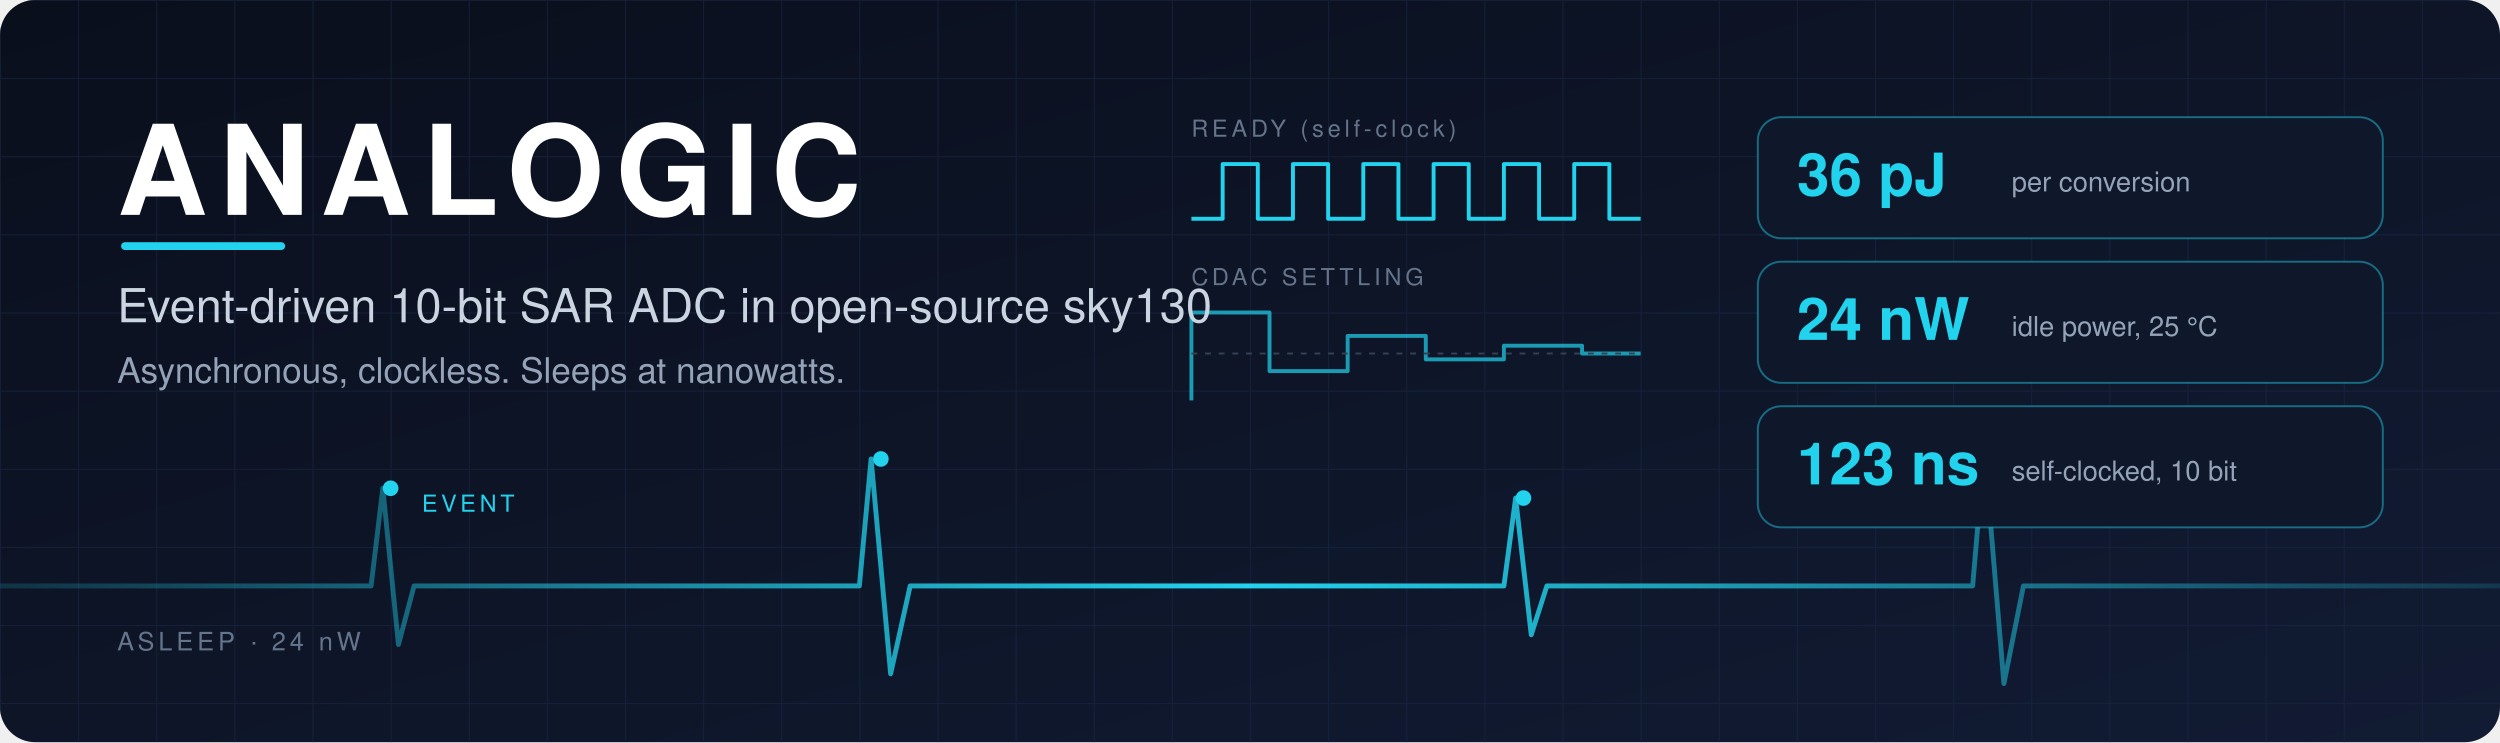
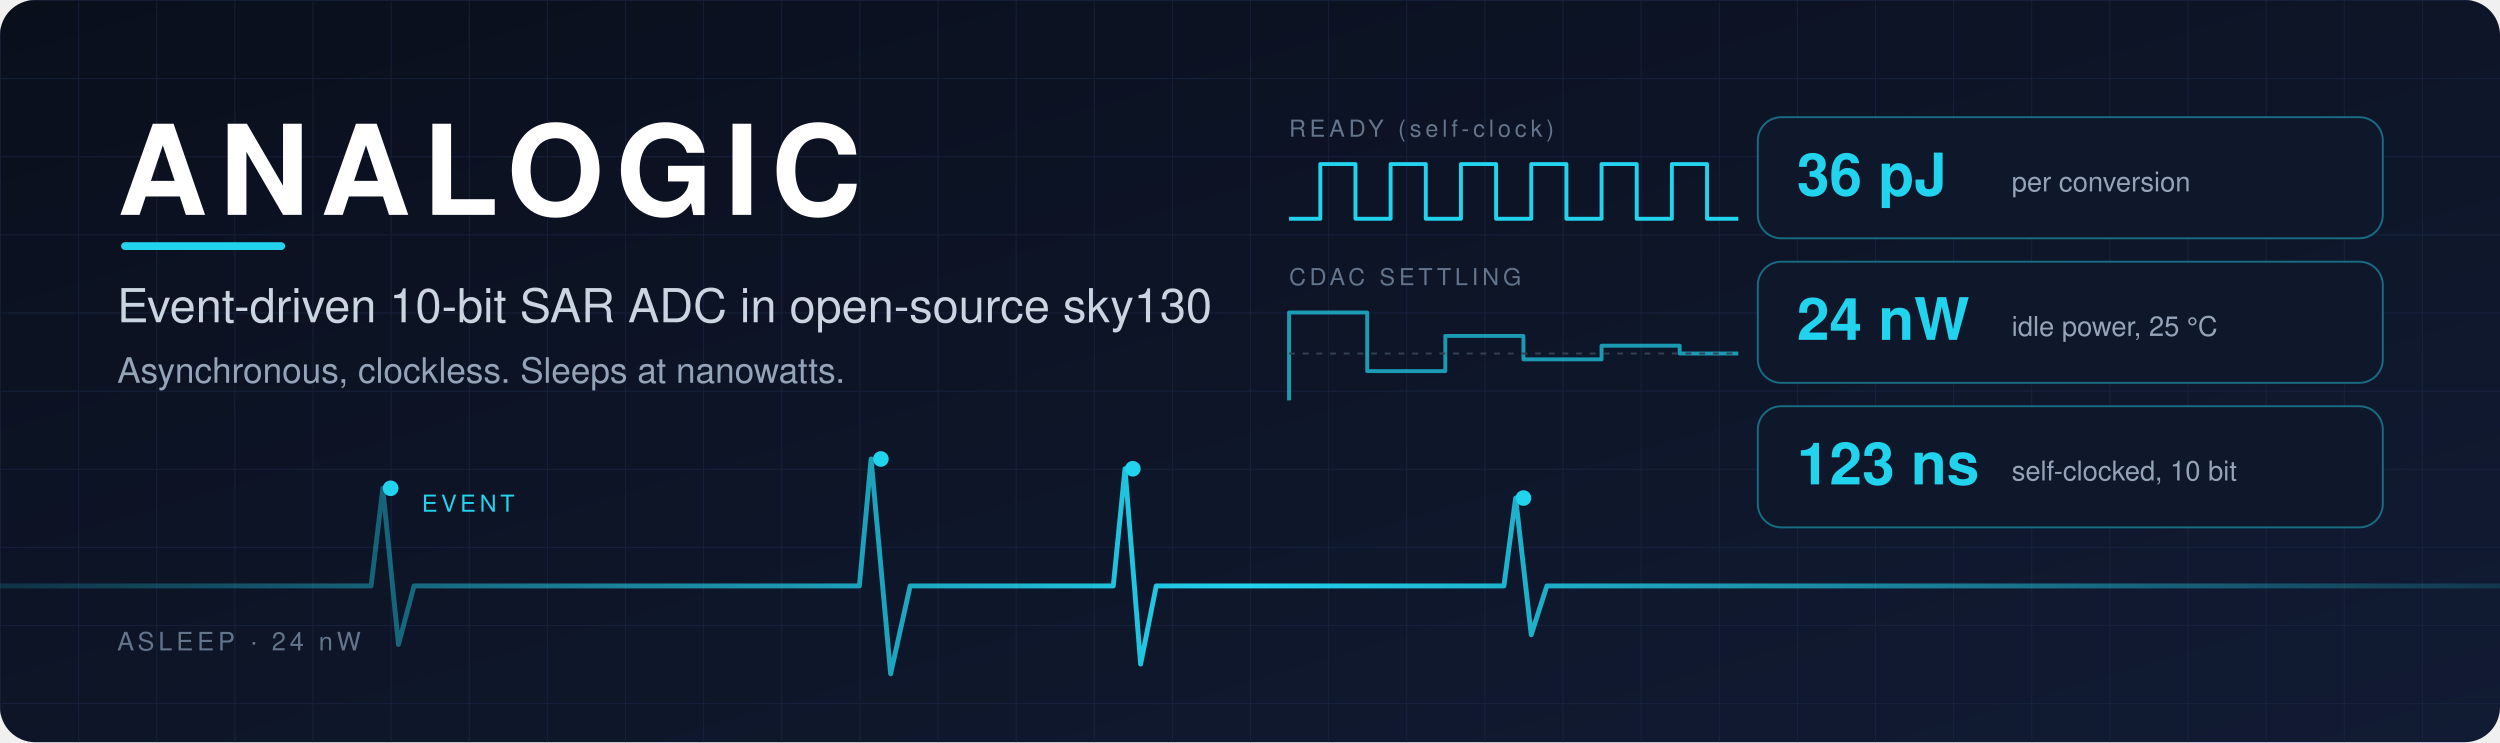
<svg xmlns="http://www.w3.org/2000/svg" viewBox="0 0 1280 380" width="1280" height="380" font-family="'Segoe UI', Helvetica, Arial, sans-serif">
  <defs>
    <linearGradient id="bg" x1="0" y1="0" x2="1" y2="1">
      <stop offset="0" stop-color="#0a0f1c" />
      <stop offset="1" stop-color="#111b33" />
    </linearGradient>
    <linearGradient id="wave" x1="0" y1="0" x2="1" y2="0">
      <stop offset="0" stop-color="#22d3ee" stop-opacity="0.15" />
      <stop offset="0.5" stop-color="#22d3ee" />
      <stop offset="1" stop-color="#22d3ee" stop-opacity="0.15" />
    </linearGradient>
    <pattern id="grid" width="40" height="40" patternUnits="userSpaceOnUse">
      <path d="M40 0H0V40" fill="none" stroke="#1b2745" stroke-width="1" />
    </pattern>
  </defs>
  <rect width="1280" height="380" rx="18" fill="url(#bg)" />
  <rect width="1280" height="380" rx="18" fill="url(#grid)" opacity="0.6" />
-   <path d="M0 300 H180 L190 300 L196 250 L204 330 L212 300 H430 L440 300 L446 235 L456 345 L466 300 H760 L770 300 L776 255 L784 325 L792 300 H1000 L1010 300 L1016 230 L1026 350 L1036 300 H1280" fill="none" stroke="url(#wave)" stroke-width="2.5" stroke-linejoin="round" />
+   <path d="M0 300 H180 L190 300 L196 250 L204 330 L212 300 H430 L440 300 L446 235 L456 345 L466 300 H560 L570 300 L576 240 L584 340 L592 300 H760 L770 300 L776 255 L784 325 L792 300 H1280" fill="none" stroke="url(#wave)" stroke-width="2.5" stroke-linejoin="round" />
  <g fill="#22d3ee">
    <circle cx="200" cy="250" r="4" />
    <circle cx="451" cy="235" r="4" />
    <circle cx="780" cy="255" r="4" />
-     <circle cx="1021" cy="230" r="4" />
+     <circle cx="580" cy="240" r="4" />
  </g>
  <text x="60" y="333" fill="#64748b" font-size="13" letter-spacing="2">ASLEEP · 24 nW</text>
  <text x="216" y="262" fill="#22d3ee" font-size="12" letter-spacing="2">EVENT</text>
-   <text x="610" y="70" fill="#64748b" font-size="12" letter-spacing="2">READY (self-clock)</text>
-   <path d="M610 112 H626 V84 H644 V112 H662 V84 H680 V112 H698 V84 H716 V112 H734 V84 H752 V112 H770 V84 H788 V112 H806 V84 H824 V112 H840" fill="none" stroke="#22d3ee" stroke-width="2" stroke-linejoin="round" />
-   <text x="610" y="146" fill="#64748b" font-size="12" letter-spacing="2">CDAC SETTLING</text>
-   <path d="M610 205 V160 H650 V190 H690 V172 H730 V184 H770 V177 H810 V181 H840" fill="none" stroke="#22d3ee" stroke-opacity="0.7" stroke-width="2" stroke-linejoin="round" />
-   <path d="M610 181 H840" stroke="#334155" stroke-width="1" stroke-dasharray="3 4" />
+   <g transform="translate(50,0)">
+     <text x="610" y="70" fill="#64748b" font-size="12" letter-spacing="2">READY (self-clock)</text>
+     <path d="M610 112 H626 V84 H644 V112 H662 V84 H680 V112 H698 V84 H716 V112 H734 V84 H752 V112 H770 V84 H788 V112 H806 V84 H824 V112 H840" fill="none" stroke="#22d3ee" stroke-width="2" stroke-linejoin="round" />
+     <text x="610" y="146" fill="#64748b" font-size="12" letter-spacing="2">CDAC SETTLING</text>
+     <path d="M610 205 V160 H650 V190 H690 V172 H730 V184 H770 V177 H810 V181 H840" fill="none" stroke="#22d3ee" stroke-opacity="0.7" stroke-width="2" stroke-linejoin="round" />
+     <path d="M610 181 H840" stroke="#334155" stroke-width="1" stroke-dasharray="3 4" />
+   </g>
  <text x="60" y="110" fill="#ffffff" font-size="64" font-weight="800" letter-spacing="6">ANALOGIC</text>
  <rect x="62" y="124" width="84" height="4" rx="2" fill="#22d3ee" />
  <text x="60" y="165" fill="#cbd5e1" font-size="24">Event-driven 10-bit SAR ADC in open-source sky130</text>
  <text x="60" y="196" fill="#94a3b8" font-size="18">Asynchronous, clockless. Sleeps at nanowatts.</text>
  <g font-size="14" fill="#e2e8f0">
    <g transform="translate(900,60)">
      <rect width="320" height="62" rx="12" fill="#0f172a" stroke="#22d3ee" stroke-opacity="0.45" />
      <text x="20" y="40" font-size="30" font-weight="700" fill="#22d3ee">36 pJ</text>
      <text x="130" y="38" fill="#94a3b8">per conversion</text>
    </g>
    <g transform="translate(900,134)">
      <rect width="320" height="62" rx="12" fill="#0f172a" stroke="#22d3ee" stroke-opacity="0.45" />
      <text x="20" y="40" font-size="30" font-weight="700" fill="#22d3ee">24 nW</text>
      <text x="130" y="38" fill="#94a3b8">idle power, 25 °C</text>
    </g>
    <g transform="translate(900,208)">
      <rect width="320" height="62" rx="12" fill="#0f172a" stroke="#22d3ee" stroke-opacity="0.45" />
      <text x="20" y="40" font-size="30" font-weight="700" fill="#22d3ee">123 ns</text>
      <text x="130" y="38" fill="#94a3b8">self-clocked, 10 bit</text>
    </g>
  </g>
</svg>
